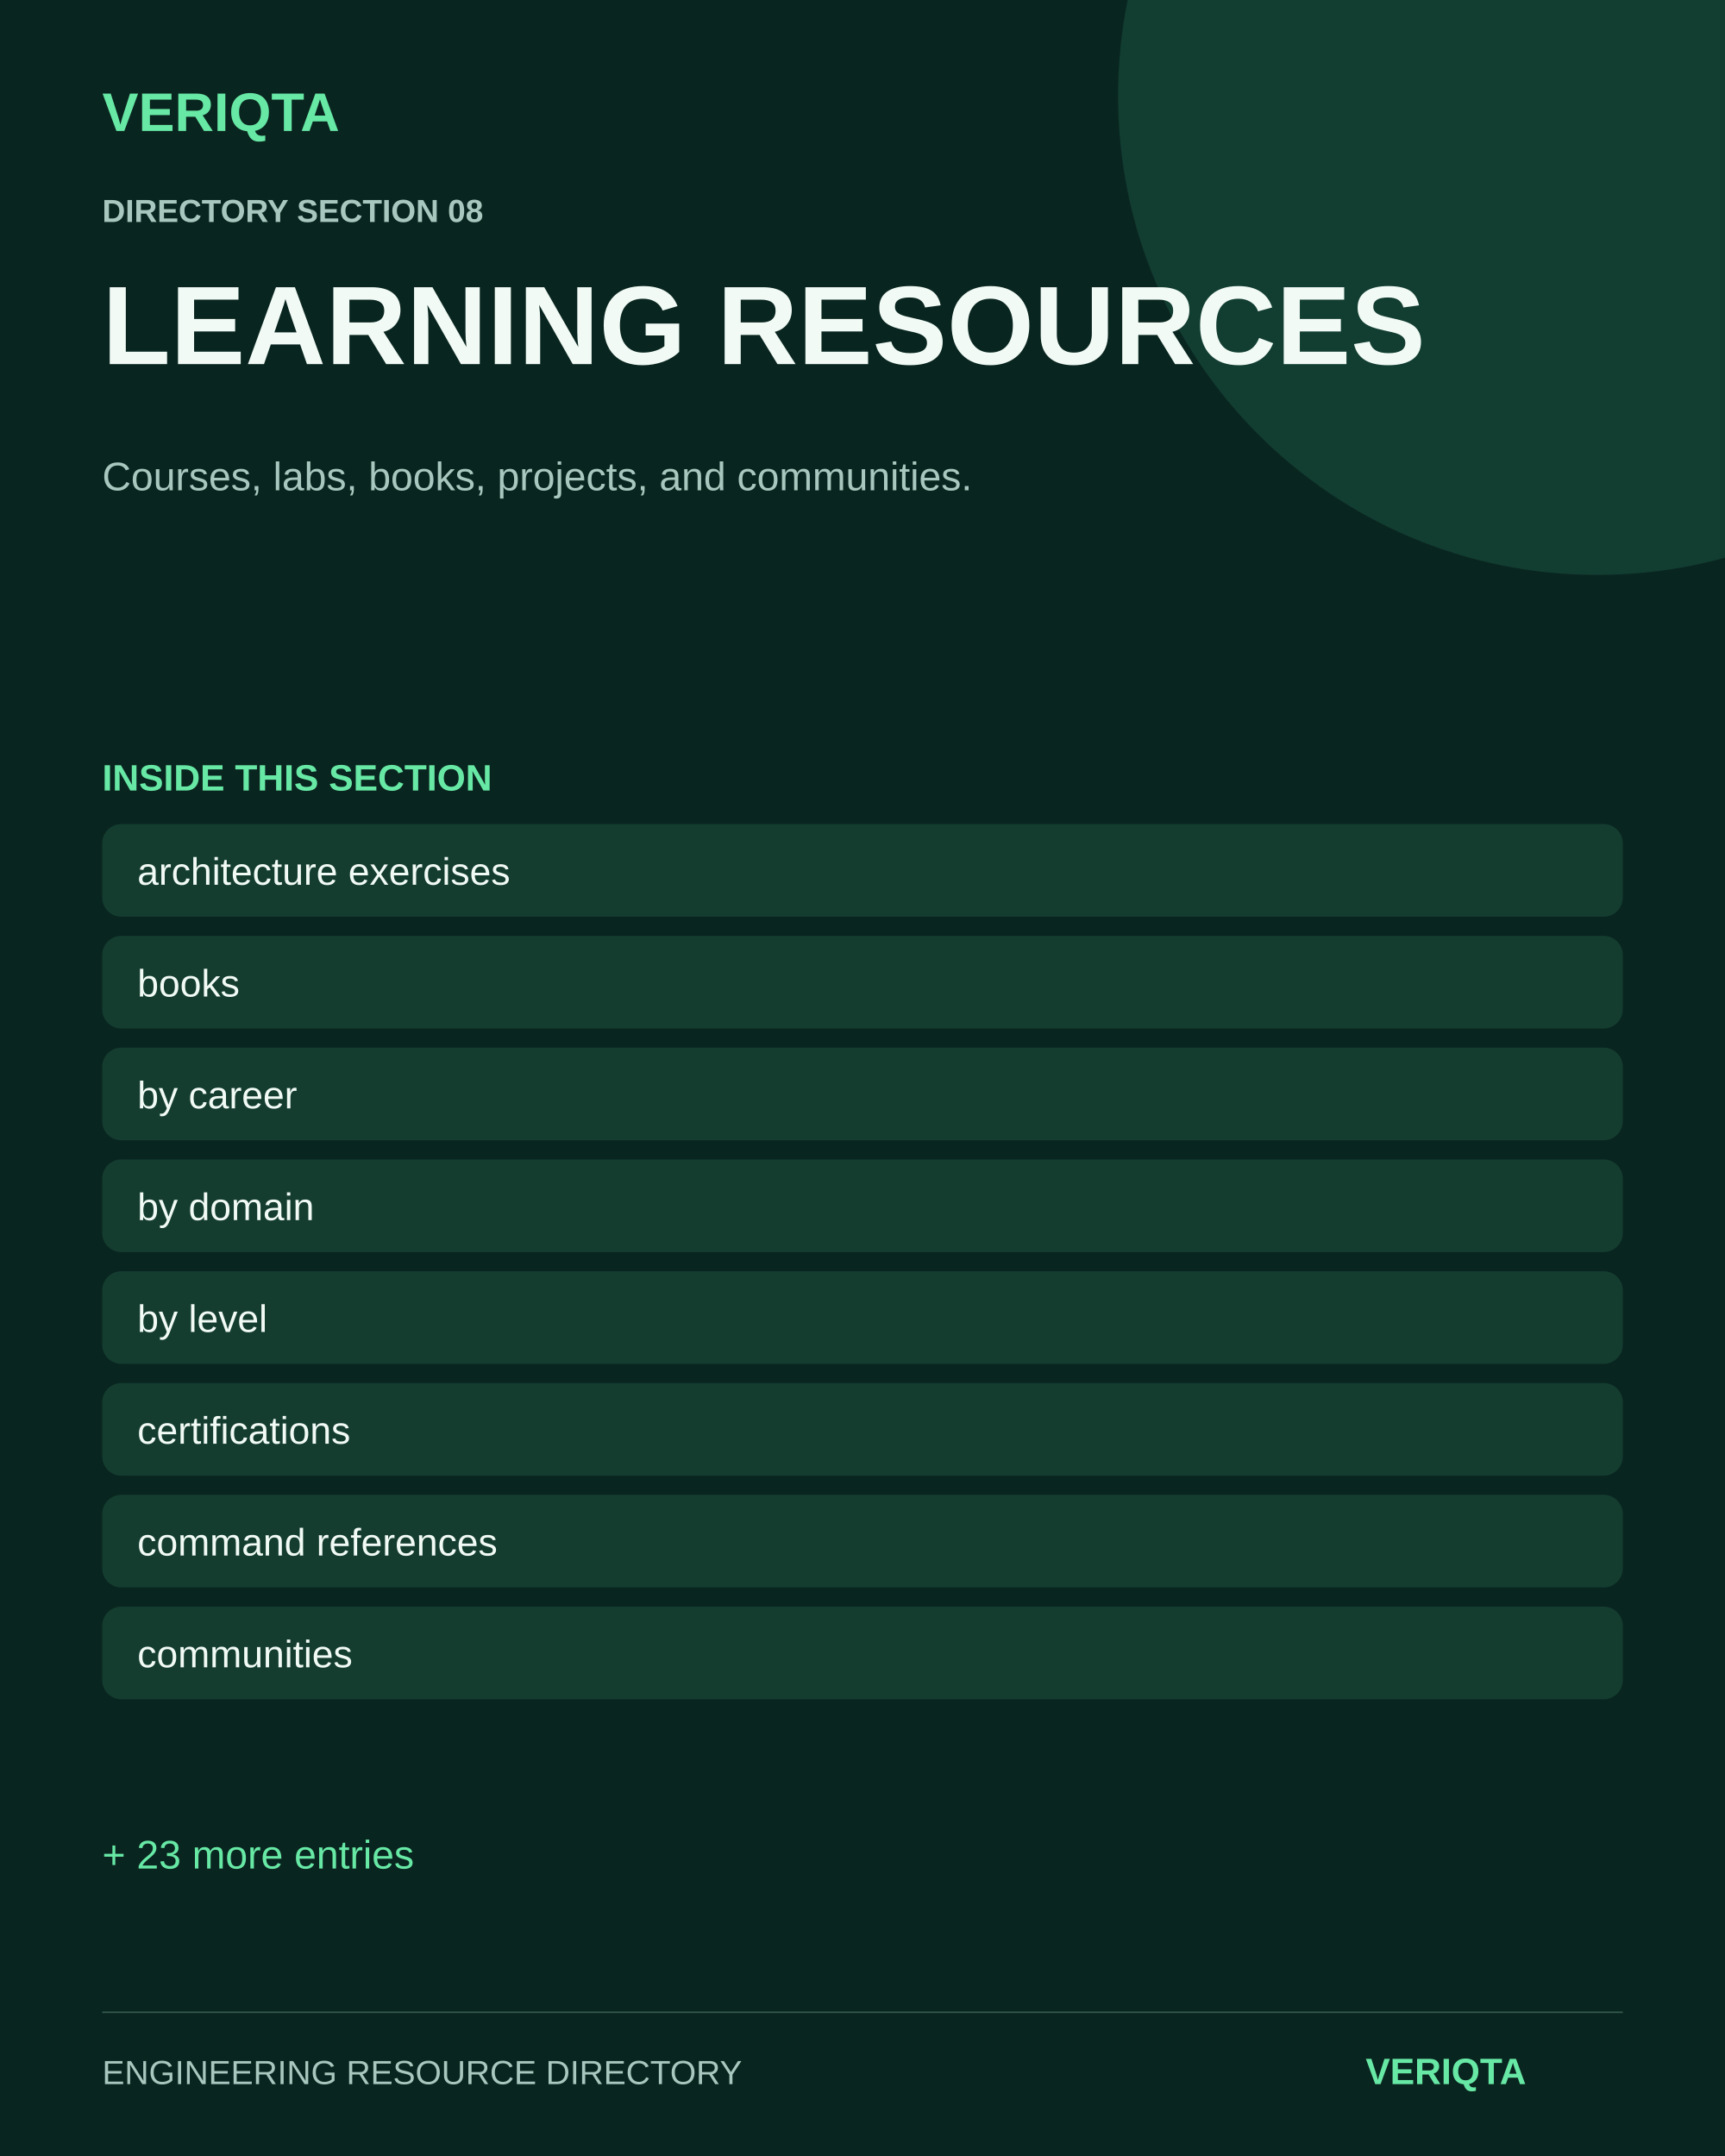
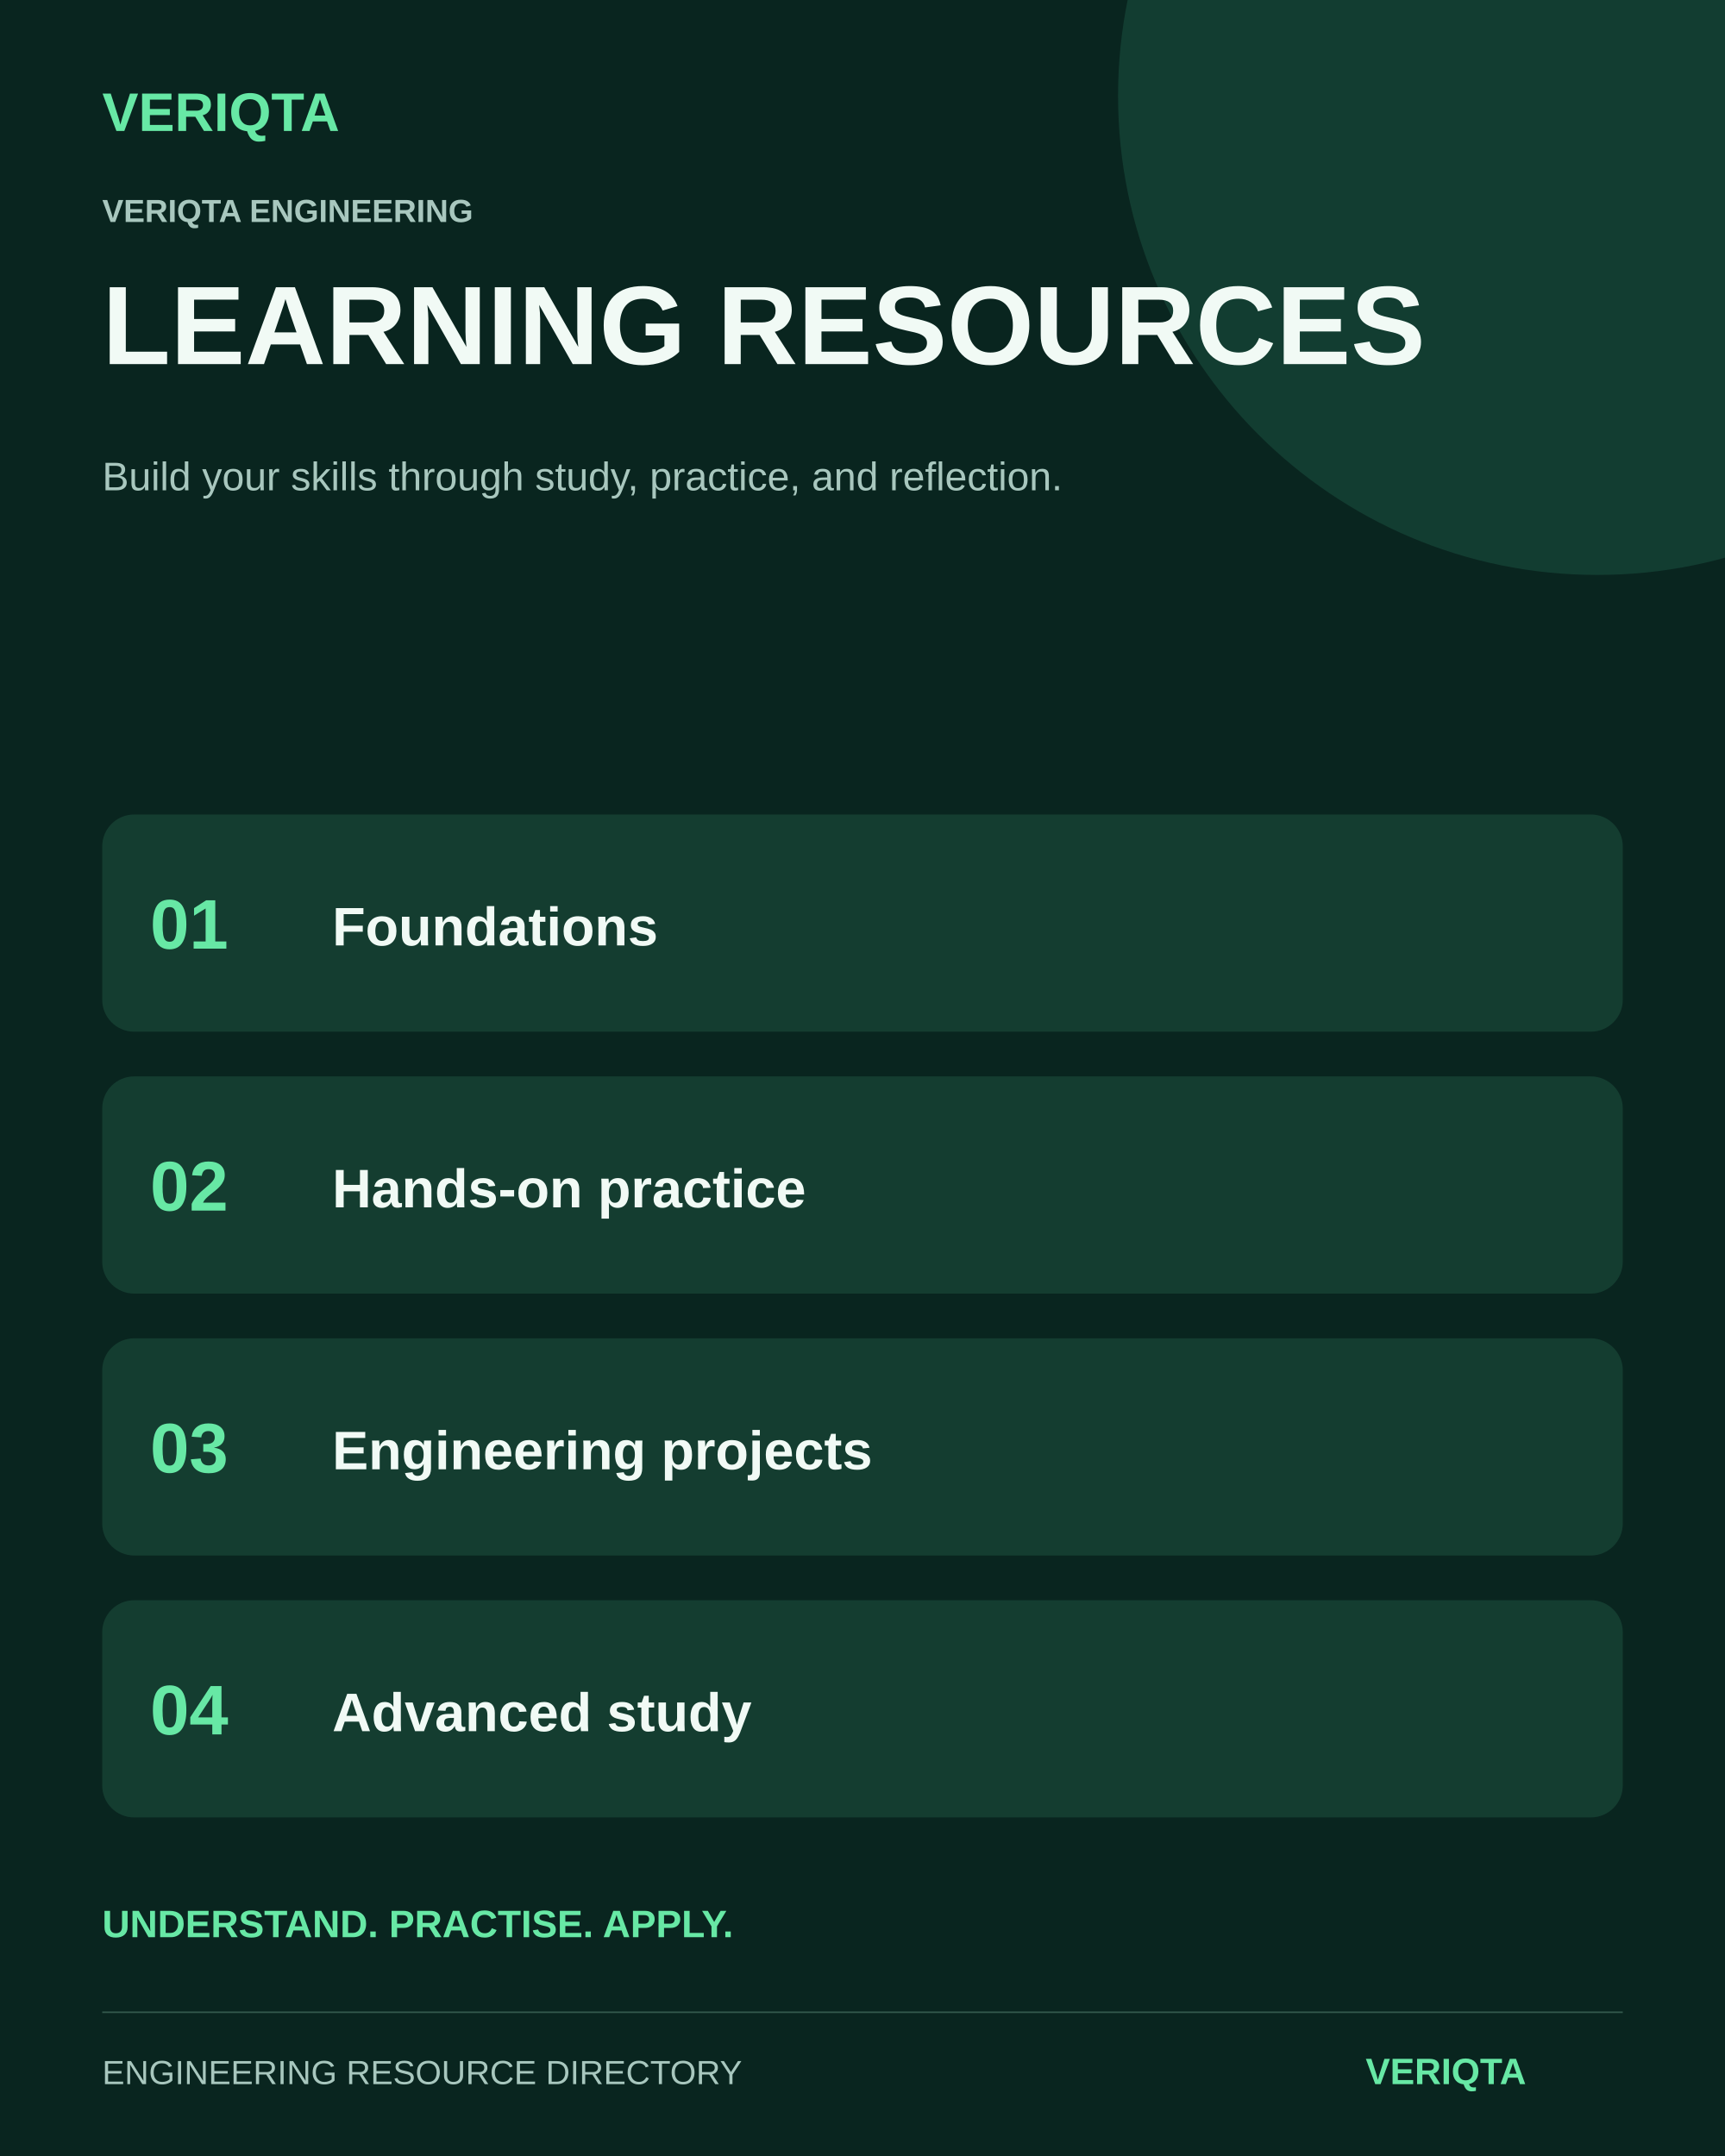
<svg xmlns="http://www.w3.org/2000/svg" width="1080" height="1350" viewBox="0 0 1080 1350">
  <rect x="0" y="0" width="1080" height="1350" rx="0" fill="#09251F" />
  <circle cx="1000" cy="60" r="300" fill="#123D31" />
  <text x="64" y="82" font-family="Arial, Nimbus Sans, sans-serif" font-size="34" font-weight="bold" fill="#67E8A5">VERIQTA</text>
-   <text x="64" y="139" font-family="Arial, Nimbus Sans, sans-serif" font-size="20" font-weight="bold" fill="#A8C7BE">DIRECTORY SECTION 08</text>
+   <text x="64" y="139" font-family="Arial, Nimbus Sans, sans-serif" font-size="20" font-weight="bold" fill="#A8C7BE">VERIQTA ENGINEERING</text>
  <text x="64" y="228" font-family="Arial, Nimbus Sans, sans-serif" font-size="70" font-weight="bold" fill="#F1FAF5">LEARNING RESOURCES</text>
-   <text x="64" y="307" font-family="Arial, Nimbus Sans, sans-serif" font-size="25" font-weight="normal" fill="#A8C7BE">Courses, labs, books, projects, and communities.</text>
+   <text x="64" y="307" font-family="Arial, Nimbus Sans, sans-serif" font-size="25" font-weight="normal" fill="#A8C7BE">Build your skills through study, practice, and reflection.</text>
  <path d="M64 1260H1016" stroke="#31584B" />
  <text x="64" y="1305" font-family="Arial, Nimbus Sans, sans-serif" font-size="21" font-weight="normal" fill="#A8C7BE">ENGINEERING RESOURCE DIRECTORY</text>
  <text x="855" y="1305" font-family="Arial, Nimbus Sans, sans-serif" font-size="23" font-weight="bold" fill="#67E8A5">VERIQTA</text>
-   <text x="64" y="495" font-family="Arial, Nimbus Sans, sans-serif" font-size="23" font-weight="bold" fill="#67E8A5">INSIDE THIS SECTION</text>
-   <rect x="64" y="516" width="952" height="58" rx="12" fill="#143D30" />
-   <text x="86" y="554" font-family="Arial, Nimbus Sans, sans-serif" font-size="24" font-weight="normal" fill="#F1FAF5">architecture exercises</text>
-   <rect x="64" y="586" width="952" height="58" rx="12" fill="#143D30" />
-   <text x="86" y="624" font-family="Arial, Nimbus Sans, sans-serif" font-size="24" font-weight="normal" fill="#F1FAF5">books</text>
-   <rect x="64" y="656" width="952" height="58" rx="12" fill="#143D30" />
-   <text x="86" y="694" font-family="Arial, Nimbus Sans, sans-serif" font-size="24" font-weight="normal" fill="#F1FAF5">by career</text>
-   <rect x="64" y="726" width="952" height="58" rx="12" fill="#143D30" />
-   <text x="86" y="764" font-family="Arial, Nimbus Sans, sans-serif" font-size="24" font-weight="normal" fill="#F1FAF5">by domain</text>
-   <rect x="64" y="796" width="952" height="58" rx="12" fill="#143D30" />
-   <text x="86" y="834" font-family="Arial, Nimbus Sans, sans-serif" font-size="24" font-weight="normal" fill="#F1FAF5">by level</text>
-   <rect x="64" y="866" width="952" height="58" rx="12" fill="#143D30" />
-   <text x="86" y="904" font-family="Arial, Nimbus Sans, sans-serif" font-size="24" font-weight="normal" fill="#F1FAF5">certifications</text>
-   <rect x="64" y="936" width="952" height="58" rx="12" fill="#143D30" />
-   <text x="86" y="974" font-family="Arial, Nimbus Sans, sans-serif" font-size="24" font-weight="normal" fill="#F1FAF5">command references</text>
-   <rect x="64" y="1006" width="952" height="58" rx="12" fill="#143D30" />
-   <text x="86" y="1044" font-family="Arial, Nimbus Sans, sans-serif" font-size="24" font-weight="normal" fill="#F1FAF5">communities</text>
-   <text x="64" y="1170" font-family="Arial, Nimbus Sans, sans-serif" font-size="25" font-weight="normal" fill="#67E8A5">+ 23 more entries</text>
+   <rect x="64" y="510" width="952" height="136" rx="20" fill="#143D30" />
+   <text x="94" y="594" font-family="Arial, Nimbus Sans, sans-serif" font-size="44" font-weight="bold" fill="#67E8A5">01</text>
+   <text x="208" y="592" font-family="Arial, Nimbus Sans, sans-serif" font-size="34" font-weight="bold" fill="#F1FAF5">Foundations</text>
+   <rect x="64" y="674" width="952" height="136" rx="20" fill="#143D30" />
+   <text x="94" y="758" font-family="Arial, Nimbus Sans, sans-serif" font-size="44" font-weight="bold" fill="#67E8A5">02</text>
+   <text x="208" y="756" font-family="Arial, Nimbus Sans, sans-serif" font-size="34" font-weight="bold" fill="#F1FAF5">Hands-on practice</text>
+   <rect x="64" y="838" width="952" height="136" rx="20" fill="#143D30" />
+   <text x="94" y="922" font-family="Arial, Nimbus Sans, sans-serif" font-size="44" font-weight="bold" fill="#67E8A5">03</text>
+   <text x="208" y="920" font-family="Arial, Nimbus Sans, sans-serif" font-size="34" font-weight="bold" fill="#F1FAF5">Engineering projects</text>
+   <rect x="64" y="1002" width="952" height="136" rx="20" fill="#143D30" />
+   <text x="94" y="1086" font-family="Arial, Nimbus Sans, sans-serif" font-size="44" font-weight="bold" fill="#67E8A5">04</text>
+   <text x="208" y="1084" font-family="Arial, Nimbus Sans, sans-serif" font-size="34" font-weight="bold" fill="#F1FAF5">Advanced study</text>
+   <text x="64" y="1213" font-family="Arial, Nimbus Sans, sans-serif" font-size="24" font-weight="bold" fill="#67E8A5">UNDERSTAND. PRACTISE. APPLY.</text>
</svg>
